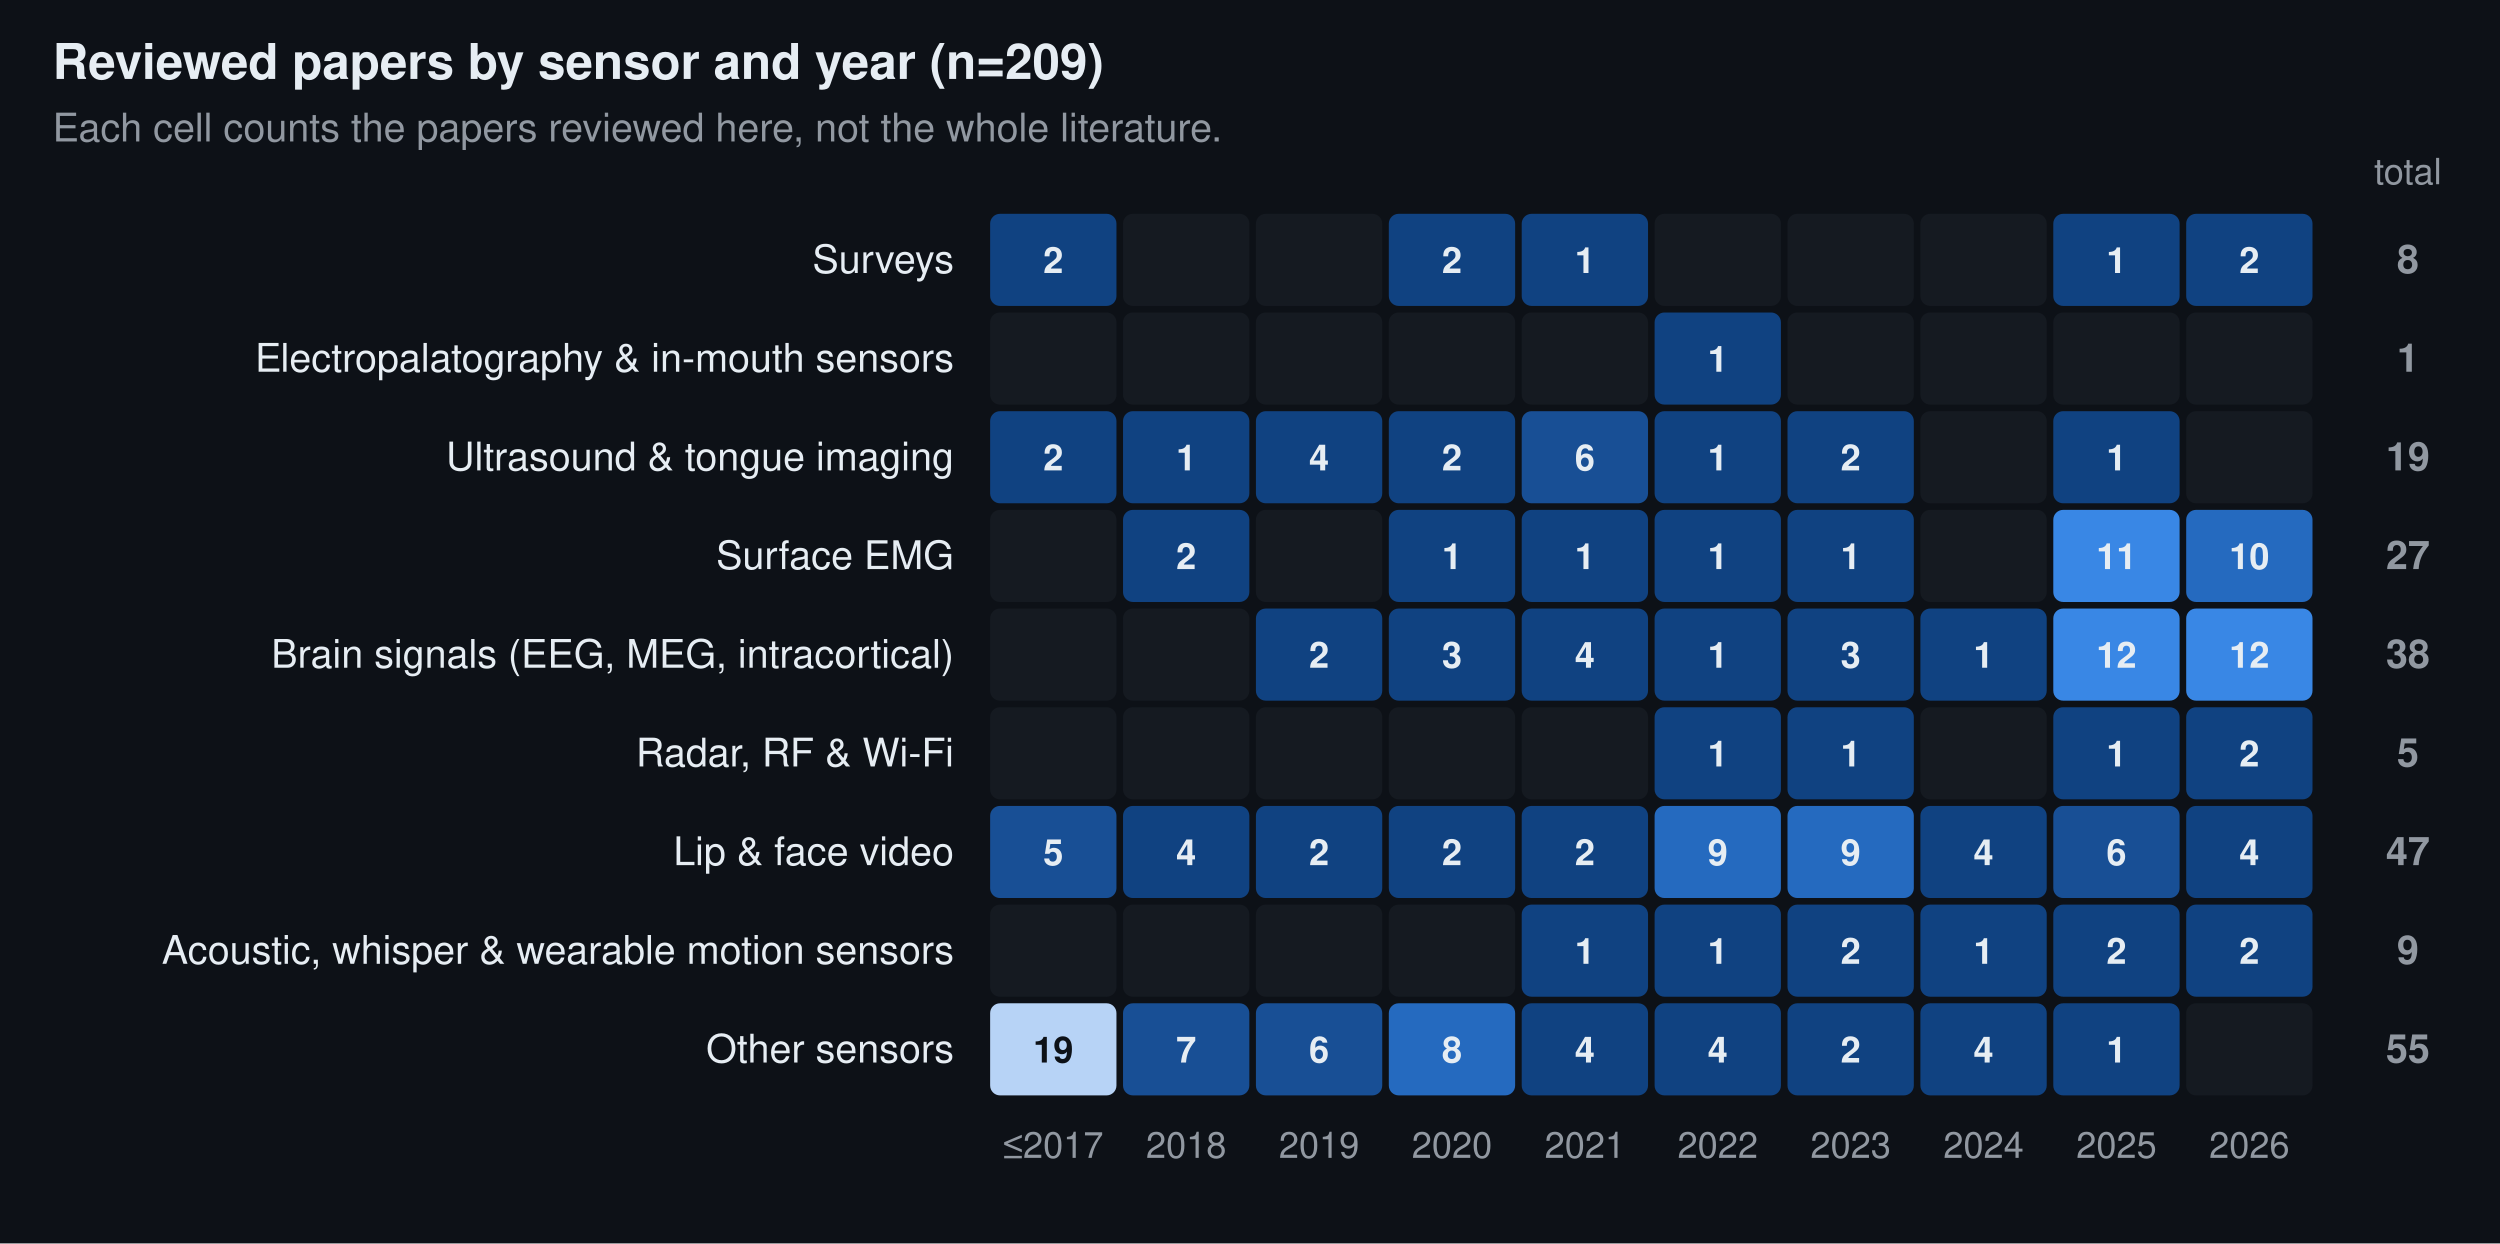
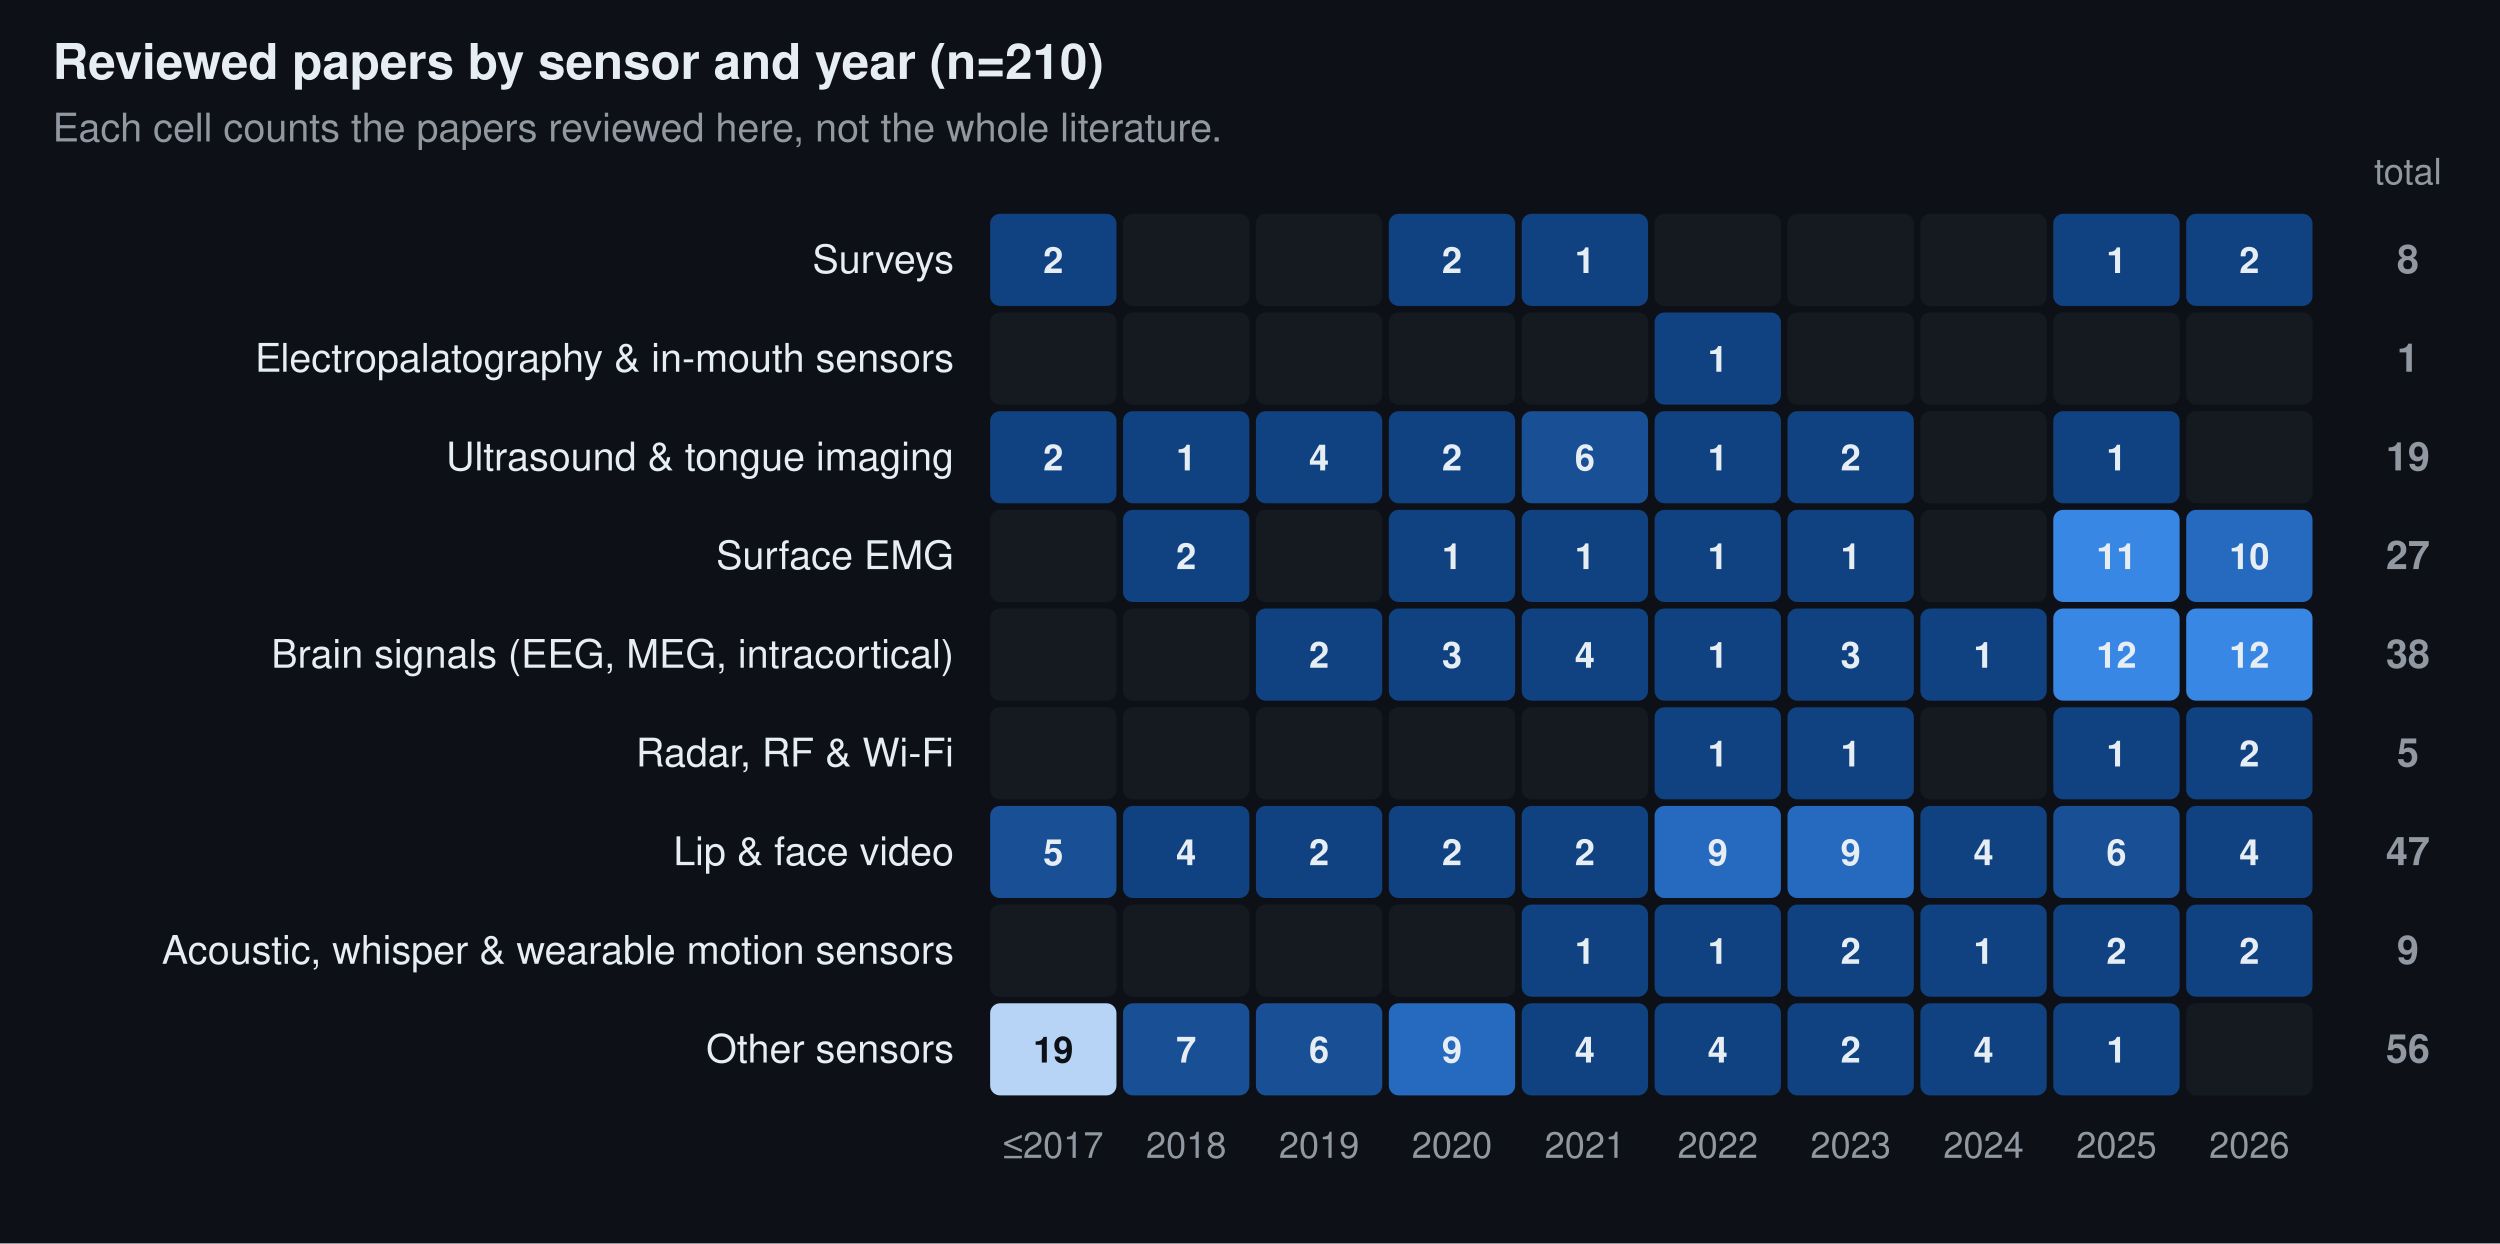
- <svg xmlns="http://www.w3.org/2000/svg" width="760" height="378" viewBox="0 0 760 378" font-family="-apple-system, BlinkMacSystemFont, 'Segoe UI', Helvetica, Arial, sans-serif" role="img" aria-label="Reviewed papers by sensor and year (n=209)">
+ <svg xmlns="http://www.w3.org/2000/svg" width="760" height="378" viewBox="0 0 760 378" font-family="-apple-system, BlinkMacSystemFont, 'Segoe UI', Helvetica, Arial, sans-serif" role="img" aria-label="Reviewed papers by sensor and year (n=210)">
  <rect width="760" height="378" fill="#0d1117" />
-   <text x="16.0" y="24.0" font-size="15" fill="#e6edf3" text-anchor="start" font-weight="600">Reviewed papers by sensor and year (n=209)</text>
+   <text x="16.0" y="24.0" font-size="15" fill="#e6edf3" text-anchor="start" font-weight="600">Reviewed papers by sensor and year (n=210)</text>
  <text x="16.0" y="43.0" font-size="12" fill="#9198a1" text-anchor="start">Each cell counts the papers reviewed here, not the whole literature.</text>
  <text x="320.2" y="352.0" font-size="11" fill="#9198a1" text-anchor="middle">≤2017</text>
  <text x="360.6" y="352.0" font-size="11" fill="#9198a1" text-anchor="middle">2018</text>
  <text x="401.0" y="352.0" font-size="11" fill="#9198a1" text-anchor="middle">2019</text>
  <text x="441.4" y="352.0" font-size="11" fill="#9198a1" text-anchor="middle">2020</text>
  <text x="481.8" y="352.0" font-size="11" fill="#9198a1" text-anchor="middle">2021</text>
  <text x="522.2" y="352.0" font-size="11" fill="#9198a1" text-anchor="middle">2022</text>
  <text x="562.6" y="352.0" font-size="11" fill="#9198a1" text-anchor="middle">2023</text>
  <text x="603.0" y="352.0" font-size="11" fill="#9198a1" text-anchor="middle">2024</text>
  <text x="643.4" y="352.0" font-size="11" fill="#9198a1" text-anchor="middle">2025</text>
  <text x="683.8" y="352.0" font-size="11" fill="#9198a1" text-anchor="middle">2026</text>
  <text x="732.0" y="56.0" font-size="11" fill="#9198a1" text-anchor="middle">total</text>
  <text x="290.0" y="83.0" font-size="12" fill="#e6edf3" text-anchor="end">Surveys</text>
  <rect x="301.0" y="65.0" width="38.4" height="28.0" rx="3" fill="#104281" />
  <text x="320.2" y="83.0" font-size="11" fill="#e6edf3" text-anchor="middle" font-weight="600">2</text>
  <rect x="341.4" y="65.0" width="38.4" height="28.0" rx="3" fill="#151a21" />
  <rect x="381.8" y="65.0" width="38.4" height="28.0" rx="3" fill="#151a21" />
  <rect x="422.2" y="65.0" width="38.4" height="28.0" rx="3" fill="#104281" />
  <text x="441.4" y="83.0" font-size="11" fill="#e6edf3" text-anchor="middle" font-weight="600">2</text>
  <rect x="462.6" y="65.0" width="38.4" height="28.0" rx="3" fill="#104281" />
  <text x="481.8" y="83.0" font-size="11" fill="#e6edf3" text-anchor="middle" font-weight="600">1</text>
  <rect x="503.0" y="65.0" width="38.4" height="28.0" rx="3" fill="#151a21" />
  <rect x="543.4" y="65.0" width="38.4" height="28.0" rx="3" fill="#151a21" />
  <rect x="583.8" y="65.0" width="38.4" height="28.0" rx="3" fill="#151a21" />
  <rect x="624.2" y="65.0" width="38.4" height="28.0" rx="3" fill="#104281" />
  <text x="643.4" y="83.0" font-size="11" fill="#e6edf3" text-anchor="middle" font-weight="600">1</text>
  <rect x="664.6" y="65.0" width="38.4" height="28.0" rx="3" fill="#104281" />
  <text x="683.8" y="83.0" font-size="11" fill="#e6edf3" text-anchor="middle" font-weight="600">2</text>
  <text x="732.0" y="83.0" font-size="12" fill="#9198a1" text-anchor="middle" font-weight="600">8</text>
  <text x="290.0" y="113.0" font-size="12" fill="#e6edf3" text-anchor="end">Electropalatography &amp; in-mouth sensors</text>
  <rect x="301.0" y="95.0" width="38.4" height="28.0" rx="3" fill="#151a21" />
  <rect x="341.4" y="95.0" width="38.4" height="28.0" rx="3" fill="#151a21" />
  <rect x="381.8" y="95.0" width="38.4" height="28.0" rx="3" fill="#151a21" />
  <rect x="422.2" y="95.0" width="38.4" height="28.0" rx="3" fill="#151a21" />
  <rect x="462.6" y="95.0" width="38.4" height="28.0" rx="3" fill="#151a21" />
  <rect x="503.0" y="95.0" width="38.4" height="28.0" rx="3" fill="#104281" />
  <text x="522.2" y="113.0" font-size="11" fill="#e6edf3" text-anchor="middle" font-weight="600">1</text>
  <rect x="543.4" y="95.0" width="38.4" height="28.0" rx="3" fill="#151a21" />
  <rect x="583.8" y="95.0" width="38.4" height="28.0" rx="3" fill="#151a21" />
  <rect x="624.2" y="95.0" width="38.4" height="28.0" rx="3" fill="#151a21" />
  <rect x="664.6" y="95.0" width="38.4" height="28.0" rx="3" fill="#151a21" />
  <text x="732.0" y="113.0" font-size="12" fill="#9198a1" text-anchor="middle" font-weight="600">1</text>
  <text x="290.0" y="143.0" font-size="12" fill="#e6edf3" text-anchor="end">Ultrasound &amp; tongue imaging</text>
  <rect x="301.0" y="125.0" width="38.4" height="28.0" rx="3" fill="#104281" />
  <text x="320.2" y="143.0" font-size="11" fill="#e6edf3" text-anchor="middle" font-weight="600">2</text>
  <rect x="341.4" y="125.0" width="38.4" height="28.0" rx="3" fill="#104281" />
  <text x="360.6" y="143.0" font-size="11" fill="#e6edf3" text-anchor="middle" font-weight="600">1</text>
  <rect x="381.8" y="125.0" width="38.4" height="28.0" rx="3" fill="#104281" />
  <text x="401.0" y="143.0" font-size="11" fill="#e6edf3" text-anchor="middle" font-weight="600">4</text>
  <rect x="422.2" y="125.0" width="38.4" height="28.0" rx="3" fill="#104281" />
  <text x="441.4" y="143.0" font-size="11" fill="#e6edf3" text-anchor="middle" font-weight="600">2</text>
  <rect x="462.6" y="125.0" width="38.4" height="28.0" rx="3" fill="#184f95" />
  <text x="481.8" y="143.0" font-size="11" fill="#e6edf3" text-anchor="middle" font-weight="600">6</text>
  <rect x="503.0" y="125.0" width="38.4" height="28.0" rx="3" fill="#104281" />
  <text x="522.2" y="143.0" font-size="11" fill="#e6edf3" text-anchor="middle" font-weight="600">1</text>
  <rect x="543.4" y="125.0" width="38.4" height="28.0" rx="3" fill="#104281" />
  <text x="562.6" y="143.0" font-size="11" fill="#e6edf3" text-anchor="middle" font-weight="600">2</text>
  <rect x="583.8" y="125.0" width="38.4" height="28.0" rx="3" fill="#151a21" />
  <rect x="624.2" y="125.0" width="38.4" height="28.0" rx="3" fill="#104281" />
  <text x="643.4" y="143.0" font-size="11" fill="#e6edf3" text-anchor="middle" font-weight="600">1</text>
  <rect x="664.6" y="125.0" width="38.4" height="28.0" rx="3" fill="#151a21" />
  <text x="732.0" y="143.0" font-size="12" fill="#9198a1" text-anchor="middle" font-weight="600">19</text>
  <text x="290.0" y="173.0" font-size="12" fill="#e6edf3" text-anchor="end">Surface EMG</text>
  <rect x="301.0" y="155.0" width="38.4" height="28.0" rx="3" fill="#151a21" />
  <rect x="341.4" y="155.0" width="38.4" height="28.0" rx="3" fill="#104281" />
  <text x="360.6" y="173.0" font-size="11" fill="#e6edf3" text-anchor="middle" font-weight="600">2</text>
  <rect x="381.8" y="155.0" width="38.4" height="28.0" rx="3" fill="#151a21" />
  <rect x="422.2" y="155.0" width="38.4" height="28.0" rx="3" fill="#104281" />
  <text x="441.4" y="173.0" font-size="11" fill="#e6edf3" text-anchor="middle" font-weight="600">1</text>
  <rect x="462.6" y="155.0" width="38.4" height="28.0" rx="3" fill="#104281" />
  <text x="481.8" y="173.0" font-size="11" fill="#e6edf3" text-anchor="middle" font-weight="600">1</text>
  <rect x="503.0" y="155.0" width="38.4" height="28.0" rx="3" fill="#104281" />
  <text x="522.2" y="173.0" font-size="11" fill="#e6edf3" text-anchor="middle" font-weight="600">1</text>
  <rect x="543.4" y="155.0" width="38.4" height="28.0" rx="3" fill="#104281" />
  <text x="562.6" y="173.0" font-size="11" fill="#e6edf3" text-anchor="middle" font-weight="600">1</text>
  <rect x="583.8" y="155.0" width="38.4" height="28.0" rx="3" fill="#151a21" />
  <rect x="624.2" y="155.0" width="38.4" height="28.0" rx="3" fill="#3987e5" />
  <text x="643.4" y="173.0" font-size="11" fill="#e6edf3" text-anchor="middle" font-weight="600">11</text>
  <rect x="664.6" y="155.0" width="38.4" height="28.0" rx="3" fill="#256abf" />
  <text x="683.8" y="173.0" font-size="11" fill="#e6edf3" text-anchor="middle" font-weight="600">10</text>
  <text x="732.0" y="173.0" font-size="12" fill="#9198a1" text-anchor="middle" font-weight="600">27</text>
  <text x="290.0" y="203.0" font-size="12" fill="#e6edf3" text-anchor="end">Brain signals (EEG, MEG, intracortical)</text>
  <rect x="301.0" y="185.0" width="38.4" height="28.0" rx="3" fill="#151a21" />
  <rect x="341.4" y="185.0" width="38.4" height="28.0" rx="3" fill="#151a21" />
  <rect x="381.8" y="185.0" width="38.4" height="28.0" rx="3" fill="#104281" />
  <text x="401.0" y="203.0" font-size="11" fill="#e6edf3" text-anchor="middle" font-weight="600">2</text>
  <rect x="422.2" y="185.0" width="38.4" height="28.0" rx="3" fill="#104281" />
  <text x="441.4" y="203.0" font-size="11" fill="#e6edf3" text-anchor="middle" font-weight="600">3</text>
  <rect x="462.6" y="185.0" width="38.4" height="28.0" rx="3" fill="#104281" />
  <text x="481.8" y="203.0" font-size="11" fill="#e6edf3" text-anchor="middle" font-weight="600">4</text>
  <rect x="503.0" y="185.0" width="38.4" height="28.0" rx="3" fill="#104281" />
  <text x="522.2" y="203.0" font-size="11" fill="#e6edf3" text-anchor="middle" font-weight="600">1</text>
  <rect x="543.4" y="185.0" width="38.4" height="28.0" rx="3" fill="#104281" />
  <text x="562.6" y="203.0" font-size="11" fill="#e6edf3" text-anchor="middle" font-weight="600">3</text>
  <rect x="583.8" y="185.0" width="38.4" height="28.0" rx="3" fill="#104281" />
  <text x="603.0" y="203.0" font-size="11" fill="#e6edf3" text-anchor="middle" font-weight="600">1</text>
  <rect x="624.2" y="185.0" width="38.4" height="28.0" rx="3" fill="#3987e5" />
  <text x="643.4" y="203.0" font-size="11" fill="#e6edf3" text-anchor="middle" font-weight="600">12</text>
  <rect x="664.6" y="185.0" width="38.4" height="28.0" rx="3" fill="#3987e5" />
  <text x="683.8" y="203.0" font-size="11" fill="#e6edf3" text-anchor="middle" font-weight="600">12</text>
  <text x="732.0" y="203.0" font-size="12" fill="#9198a1" text-anchor="middle" font-weight="600">38</text>
  <text x="290.0" y="233.0" font-size="12" fill="#e6edf3" text-anchor="end">Radar, RF &amp; Wi-Fi</text>
  <rect x="301.0" y="215.0" width="38.4" height="28.0" rx="3" fill="#151a21" />
  <rect x="341.4" y="215.0" width="38.4" height="28.0" rx="3" fill="#151a21" />
  <rect x="381.8" y="215.0" width="38.4" height="28.0" rx="3" fill="#151a21" />
  <rect x="422.2" y="215.0" width="38.4" height="28.0" rx="3" fill="#151a21" />
  <rect x="462.6" y="215.0" width="38.4" height="28.0" rx="3" fill="#151a21" />
  <rect x="503.0" y="215.0" width="38.4" height="28.0" rx="3" fill="#104281" />
  <text x="522.2" y="233.0" font-size="11" fill="#e6edf3" text-anchor="middle" font-weight="600">1</text>
  <rect x="543.4" y="215.0" width="38.4" height="28.0" rx="3" fill="#104281" />
  <text x="562.6" y="233.0" font-size="11" fill="#e6edf3" text-anchor="middle" font-weight="600">1</text>
  <rect x="583.8" y="215.0" width="38.4" height="28.0" rx="3" fill="#151a21" />
  <rect x="624.2" y="215.0" width="38.4" height="28.0" rx="3" fill="#104281" />
  <text x="643.4" y="233.0" font-size="11" fill="#e6edf3" text-anchor="middle" font-weight="600">1</text>
  <rect x="664.6" y="215.0" width="38.4" height="28.0" rx="3" fill="#104281" />
  <text x="683.8" y="233.0" font-size="11" fill="#e6edf3" text-anchor="middle" font-weight="600">2</text>
  <text x="732.0" y="233.0" font-size="12" fill="#9198a1" text-anchor="middle" font-weight="600">5</text>
  <text x="290.0" y="263.0" font-size="12" fill="#e6edf3" text-anchor="end">Lip &amp; face video</text>
  <rect x="301.0" y="245.0" width="38.4" height="28.0" rx="3" fill="#184f95" />
  <text x="320.2" y="263.0" font-size="11" fill="#e6edf3" text-anchor="middle" font-weight="600">5</text>
  <rect x="341.4" y="245.0" width="38.4" height="28.0" rx="3" fill="#104281" />
  <text x="360.6" y="263.0" font-size="11" fill="#e6edf3" text-anchor="middle" font-weight="600">4</text>
  <rect x="381.8" y="245.0" width="38.4" height="28.0" rx="3" fill="#104281" />
  <text x="401.0" y="263.0" font-size="11" fill="#e6edf3" text-anchor="middle" font-weight="600">2</text>
  <rect x="422.2" y="245.0" width="38.4" height="28.0" rx="3" fill="#104281" />
  <text x="441.4" y="263.0" font-size="11" fill="#e6edf3" text-anchor="middle" font-weight="600">2</text>
  <rect x="462.6" y="245.0" width="38.4" height="28.0" rx="3" fill="#104281" />
  <text x="481.8" y="263.0" font-size="11" fill="#e6edf3" text-anchor="middle" font-weight="600">2</text>
  <rect x="503.0" y="245.0" width="38.4" height="28.0" rx="3" fill="#256abf" />
  <text x="522.2" y="263.0" font-size="11" fill="#e6edf3" text-anchor="middle" font-weight="600">9</text>
  <rect x="543.4" y="245.0" width="38.4" height="28.0" rx="3" fill="#256abf" />
  <text x="562.6" y="263.0" font-size="11" fill="#e6edf3" text-anchor="middle" font-weight="600">9</text>
  <rect x="583.8" y="245.0" width="38.4" height="28.0" rx="3" fill="#104281" />
  <text x="603.0" y="263.0" font-size="11" fill="#e6edf3" text-anchor="middle" font-weight="600">4</text>
  <rect x="624.2" y="245.0" width="38.4" height="28.0" rx="3" fill="#184f95" />
  <text x="643.4" y="263.0" font-size="11" fill="#e6edf3" text-anchor="middle" font-weight="600">6</text>
  <rect x="664.6" y="245.0" width="38.4" height="28.0" rx="3" fill="#104281" />
  <text x="683.8" y="263.0" font-size="11" fill="#e6edf3" text-anchor="middle" font-weight="600">4</text>
  <text x="732.0" y="263.0" font-size="12" fill="#9198a1" text-anchor="middle" font-weight="600">47</text>
  <text x="290.0" y="293.0" font-size="12" fill="#e6edf3" text-anchor="end">Acoustic, whisper &amp; wearable motion sensors</text>
  <rect x="301.0" y="275.0" width="38.4" height="28.0" rx="3" fill="#151a21" />
  <rect x="341.4" y="275.0" width="38.4" height="28.0" rx="3" fill="#151a21" />
  <rect x="381.8" y="275.0" width="38.4" height="28.0" rx="3" fill="#151a21" />
  <rect x="422.2" y="275.0" width="38.4" height="28.0" rx="3" fill="#151a21" />
  <rect x="462.6" y="275.0" width="38.4" height="28.0" rx="3" fill="#104281" />
  <text x="481.8" y="293.0" font-size="11" fill="#e6edf3" text-anchor="middle" font-weight="600">1</text>
  <rect x="503.0" y="275.0" width="38.4" height="28.0" rx="3" fill="#104281" />
  <text x="522.2" y="293.0" font-size="11" fill="#e6edf3" text-anchor="middle" font-weight="600">1</text>
  <rect x="543.4" y="275.0" width="38.4" height="28.0" rx="3" fill="#104281" />
  <text x="562.6" y="293.0" font-size="11" fill="#e6edf3" text-anchor="middle" font-weight="600">2</text>
  <rect x="583.8" y="275.0" width="38.4" height="28.0" rx="3" fill="#104281" />
  <text x="603.0" y="293.0" font-size="11" fill="#e6edf3" text-anchor="middle" font-weight="600">1</text>
  <rect x="624.2" y="275.0" width="38.4" height="28.0" rx="3" fill="#104281" />
  <text x="643.4" y="293.0" font-size="11" fill="#e6edf3" text-anchor="middle" font-weight="600">2</text>
  <rect x="664.6" y="275.0" width="38.4" height="28.0" rx="3" fill="#104281" />
  <text x="683.8" y="293.0" font-size="11" fill="#e6edf3" text-anchor="middle" font-weight="600">2</text>
  <text x="732.0" y="293.0" font-size="12" fill="#9198a1" text-anchor="middle" font-weight="600">9</text>
  <text x="290.0" y="323.0" font-size="12" fill="#e6edf3" text-anchor="end">Other sensors</text>
  <rect x="301.0" y="305.0" width="38.4" height="28.0" rx="3" fill="#b7d3f6" />
  <text x="320.2" y="323.0" font-size="11" fill="#0d1117" text-anchor="middle" font-weight="600">19</text>
  <rect x="341.4" y="305.0" width="38.4" height="28.0" rx="3" fill="#184f95" />
  <text x="360.6" y="323.0" font-size="11" fill="#e6edf3" text-anchor="middle" font-weight="600">7</text>
  <rect x="381.8" y="305.0" width="38.4" height="28.0" rx="3" fill="#184f95" />
  <text x="401.0" y="323.0" font-size="11" fill="#e6edf3" text-anchor="middle" font-weight="600">6</text>
  <rect x="422.2" y="305.0" width="38.4" height="28.0" rx="3" fill="#256abf" />
-   <text x="441.4" y="323.0" font-size="11" fill="#e6edf3" text-anchor="middle" font-weight="600">8</text>
+   <text x="441.4" y="323.0" font-size="11" fill="#e6edf3" text-anchor="middle" font-weight="600">9</text>
  <rect x="462.6" y="305.0" width="38.4" height="28.0" rx="3" fill="#104281" />
  <text x="481.8" y="323.0" font-size="11" fill="#e6edf3" text-anchor="middle" font-weight="600">4</text>
  <rect x="503.0" y="305.0" width="38.4" height="28.0" rx="3" fill="#104281" />
  <text x="522.2" y="323.0" font-size="11" fill="#e6edf3" text-anchor="middle" font-weight="600">4</text>
  <rect x="543.4" y="305.0" width="38.4" height="28.0" rx="3" fill="#104281" />
  <text x="562.6" y="323.0" font-size="11" fill="#e6edf3" text-anchor="middle" font-weight="600">2</text>
  <rect x="583.8" y="305.0" width="38.4" height="28.0" rx="3" fill="#104281" />
  <text x="603.0" y="323.0" font-size="11" fill="#e6edf3" text-anchor="middle" font-weight="600">4</text>
  <rect x="624.2" y="305.0" width="38.4" height="28.0" rx="3" fill="#104281" />
  <text x="643.4" y="323.0" font-size="11" fill="#e6edf3" text-anchor="middle" font-weight="600">1</text>
  <rect x="664.6" y="305.0" width="38.4" height="28.0" rx="3" fill="#151a21" />
-   <text x="732.0" y="323.0" font-size="12" fill="#9198a1" text-anchor="middle" font-weight="600">55</text>
+   <text x="732.0" y="323.0" font-size="12" fill="#9198a1" text-anchor="middle" font-weight="600">56</text>
</svg>
